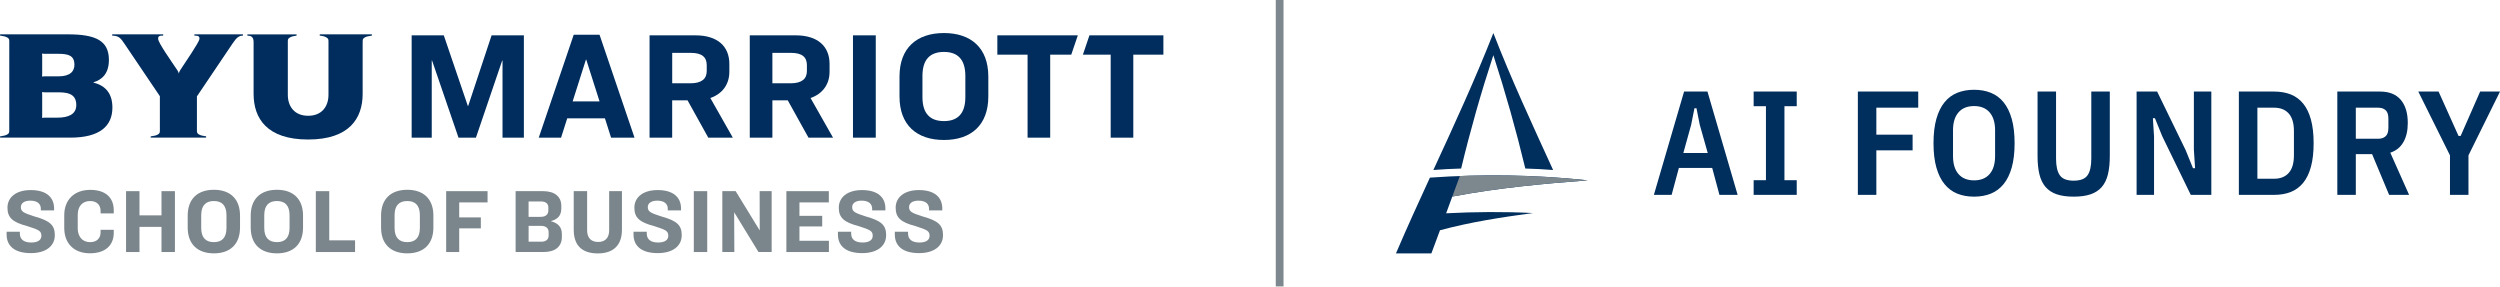
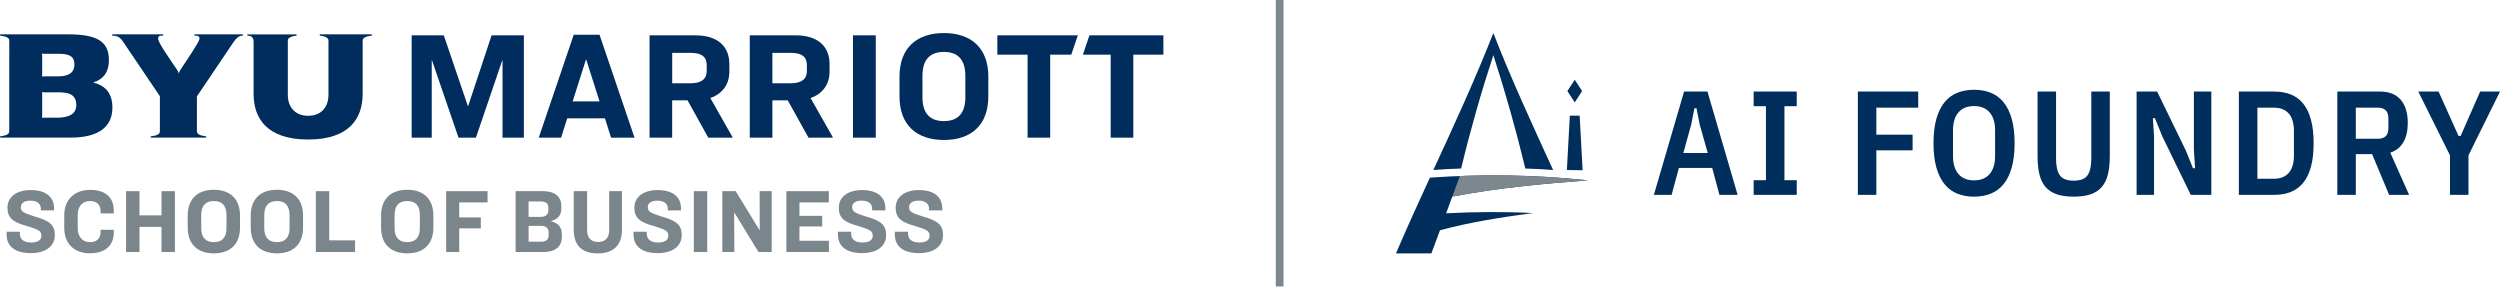
<svg xmlns="http://www.w3.org/2000/svg" viewBox="28.99 28.99 644.67 73.86" width="644.67" height="73.86">
  <svg x="28.99" y="37.51" width="300" height="56.82" viewBox="0 0 396 75">
    <svg version="1.1" id="Layer_1" x="0px" y="0px" viewBox="0 0 396 75" style="enable-background:new 0 0 396 75;" xml:space="preserve">
      <style type="text/css">
	.st0{fill:#7B868C;}
	.st1{fill:#002D5D;}
</style>
      <g>
        <g>
          <path class="st0" d="M18.41,59.7v0.68h-4.51v-0.59c0-1.52-1.05-2.74-3.59-2.74c-2.09,0-3.21,0.9-3.21,2.21    c0,1.59,1.08,2.02,4.64,3.17c5.3,1.46,6.92,2.99,6.92,6.35c0,3.92-3.3,6.13-8.16,6.13c-5.65,0-8.25-2.52-8.25-6.35v-0.93h4.51    v0.62c0,1.93,1.3,3.05,3.87,3.05c2.22,0,3.46-0.84,3.46-2.27c0-1.65-0.83-2.05-4.76-3.3c-4.98-1.31-6.79-2.83-6.79-6.28    c0-3.55,2.95-6,7.9-6C15.87,53.44,18.41,55.99,18.41,59.7z" />
          <path class="st0" d="M38.72,60.35v1.03h-4.48v-0.84c0-2.05-1.33-3.36-3.56-3.36c-2.76,0-4.22,1.93-4.22,4.7v4.57    c0,2.71,1.46,4.73,4.22,4.73c2.22,0,3.56-1.31,3.56-3.36v-0.84h4.48V68c0,4.11-2.73,6.97-8.09,6.97c-5.52,0-8.76-3.42-8.76-8.62    V62c0-5.2,3.36-8.62,8.86-8.62C36.09,53.38,38.72,56.15,38.72,60.35z" />
          <path class="st0" d="M47.48,53.82v8.24h7.49v-8.24h4.57v20.72h-4.57v-8.56h-7.49v8.56h-4.57V53.82H47.48z" />
          <path class="st0" d="M81.7,62.15v4.04c0,5.79-3.46,8.8-8.89,8.8c-5.46,0-8.92-3.02-8.92-8.8v-4.04c0-5.79,3.46-8.8,8.92-8.8    C78.24,53.35,81.7,56.37,81.7,62.15z M68.49,62.03v4.29c0,3.36,1.56,4.85,4.32,4.85c2.73,0,4.28-1.49,4.28-4.85v-4.29    c0-3.36-1.56-4.85-4.28-4.85C70.05,57.18,68.49,58.67,68.49,62.03z" />
          <path class="st0" d="M103.15,62.15v4.04c0,5.79-3.46,8.8-8.89,8.8c-5.46,0-8.92-3.02-8.92-8.8v-4.04c0-5.79,3.46-8.8,8.92-8.8    C99.69,53.35,103.15,56.37,103.15,62.15z M89.95,62.03v4.29c0,3.36,1.56,4.85,4.32,4.85c2.73,0,4.29-1.49,4.29-4.85v-4.29    c0-3.36-1.56-4.85-4.29-4.85C91.5,57.18,89.95,58.67,89.95,62.03z" />
          <path class="st0" d="M112.07,53.82v16.74h8.79v3.98H107.5V53.82H112.07z" />
          <path class="st0" d="M147.52,62.15v4.04c0,5.79-3.46,8.8-8.89,8.8c-5.46,0-8.92-3.02-8.92-8.8v-4.04c0-5.79,3.46-8.8,8.92-8.8    C144.06,53.35,147.52,56.37,147.52,62.15z M134.31,62.03v4.29c0,3.36,1.56,4.85,4.32,4.85c2.73,0,4.29-1.49,4.29-4.85v-4.29    c0-3.36-1.56-4.85-4.29-4.85C135.87,57.18,134.31,58.67,134.31,62.03z" />
          <path class="st0" d="M165.96,53.82v3.83h-9.65v5.1h7.36v3.73h-7.36v8.06h-4.44V53.82H165.96z" />
          <path class="st0" d="M184.9,53.82c3.94,0,6.16,1.9,6.16,4.98v0.93c0,2.46-1.3,3.67-3.46,4.26v0.09c2.32,0.59,3.65,1.99,3.65,4.29    v1.09c0,3.2-2.29,5.07-6.09,5.07h-9.65V53.82H184.9z M179.92,62.56h4.16c1.62,0,2.57-0.78,2.57-2.21v-1    c0-1.28-0.89-2.02-2.48-2.02h-4.25V62.56z M179.92,71.02h4.35c1.62,0,2.48-0.78,2.48-2.15v-1.03c0-1.4-0.89-2.21-2.63-2.21h-4.19    V71.02z" />
          <path class="st0" d="M199.85,53.82v13.31c0,2.58,1.33,3.98,3.75,3.98c2.41,0,3.75-1.4,3.75-3.98V53.82h4.35v13.13    c0,5.1-2.73,8.06-8.22,8.06c-5.56,0-8.19-2.89-8.19-8.06V53.82H199.85z" />
          <path class="st0" d="M231.81,59.7v0.68h-4.51v-0.59c0-1.52-1.05-2.74-3.59-2.74c-2.09,0-3.21,0.9-3.21,2.21    c0,1.59,1.08,2.02,4.63,3.17c5.3,1.46,6.92,2.99,6.92,6.35c0,3.92-3.3,6.13-8.16,6.13c-5.65,0-8.25-2.52-8.25-6.35v-0.93h4.51    v0.62c0,1.93,1.3,3.05,3.87,3.05c2.22,0,3.46-0.84,3.46-2.27c0-1.65-0.83-2.05-4.76-3.3c-4.98-1.31-6.79-2.83-6.79-6.28    c0-3.55,2.95-6,7.9-6C229.27,53.44,231.81,55.99,231.81,59.7z" />
          <path class="st0" d="M240.73,53.82v20.72h-4.57V53.82H240.73z" />
          <path class="st0" d="M250.41,53.82l8.13,13.28h0.06l-0.03-13.28h4.09v20.72h-4.48l-8.22-13.44h-0.06l0.06,13.44h-4.09V53.82    H250.41z" />
          <path class="st0" d="M282.12,53.82v3.83h-10v4.57h7.75v3.61h-7.75v4.88h10.03v3.83h-14.48V53.82H282.12z" />
          <path class="st0" d="M301.38,59.7v0.68h-4.51v-0.59c0-1.52-1.05-2.74-3.59-2.74c-2.09,0-3.21,0.9-3.21,2.21    c0,1.59,1.08,2.02,4.64,3.17c5.3,1.46,6.92,2.99,6.92,6.35c0,3.92-3.3,6.13-8.16,6.13c-5.65,0-8.25-2.52-8.25-6.35v-0.93h4.51    v0.62c0,1.93,1.3,3.05,3.87,3.05c2.22,0,3.46-0.84,3.46-2.27c0-1.65-0.83-2.05-4.76-3.3c-4.98-1.31-6.79-2.83-6.79-6.28    c0-3.55,2.95-6,7.9-6C298.84,53.44,301.38,55.99,301.38,59.7z" />
          <path class="st0" d="M320.74,59.7v0.68h-4.51v-0.59c0-1.52-1.05-2.74-3.59-2.74c-2.09,0-3.21,0.9-3.21,2.21    c0,1.59,1.08,2.02,4.64,3.17c5.3,1.46,6.92,2.99,6.92,6.35c0,3.92-3.3,6.13-8.16,6.13c-5.65,0-8.25-2.52-8.25-6.35v-0.93h4.51    v0.62c0,1.93,1.3,3.05,3.87,3.05c2.22,0,3.46-0.84,3.46-2.27c0-1.65-0.83-2.05-4.76-3.3c-4.98-1.31-6.79-2.83-6.79-6.28    c0-3.55,2.95-6,7.9-6C318.2,53.44,320.74,55.99,320.74,59.7z" />
        </g>
        <g>
          <path class="st1" d="M14.36,13.97c0-0.33,0-4.4,0-6.13c0-0.47-0.07-0.84-0.07-0.84s0.43,0.07,0.84,0.07c0.42,0,4.62,0,4.62,0    c3.52,0,5.58,0.55,5.58,3.74c0,2.08-1.28,3.93-5.44,3.93c0,0-4.35,0-4.76,0c-0.42,0-0.83,0.05-0.83,0.05S14.36,14.39,14.36,13.97z     M14.36,28.03c0-0.1,0-5.13,0-7.09c0-0.48-0.06-0.83-0.06-0.83s0.41,0.06,0.83,0.06c0.41,0,3.91,0,3.91,0c3.12,0,6.93,0,6.93,4.32    c0,3.2-2.73,4.31-6.41,4.31c0,0-4.32,0-4.43,0c-0.42,0-0.82,0.06-0.82,0.06S14.36,28.44,14.36,28.03z M3.16,3.26L3.15,32.77    c0,0.96,0.06,1.3-0.62,1.72c-0.66,0.41-1.34,0.48-2.44,0.67c0,0-0.01,0-0.02,0c-0.11,0.03-0.09,0.44,0.02,0.44    c0.07,0,23.87,0,23.87,0c10.07,0,14.3-4,14.3-10.23c0-4.61-2.15-7.42-6.39-8.48c-0.07-0.02-0.08-0.11,0-0.14    c2.71-0.84,5.2-2.8,5.2-7.6c0-6.51-4.39-8.71-13.98-8.71l-22.99,0c-0.11,0-0.13,0.41-0.02,0.44c0.01,0,0.02,0,0.02,0    c1.09,0.19,1.77,0.25,2.44,0.67C3.21,1.96,3.16,2.3,3.16,3.26z" />
          <path class="st1" d="M123.45,3.26c0-0.96-0.06-1.29,0.62-1.71c0.66-0.41,1.34-0.48,2.44-0.67c0,0,0.01,0,0.02,0    c0.11-0.03,0.09-0.44-0.02-0.44l-17.61,0c-0.11,0-0.13,0.41-0.02,0.44c0.01,0,0.02,0,0.02,0c1.11,0.14,1.63,0.25,2.29,0.67    c0.68,0.42,0.62,0.76,0.62,1.72v17.74c0,4.04-2.32,7.15-6.92,7.15c-4.6,0-6.92-3.11-6.92-7.15l0-17.73c0-0.96-0.06-1.3,0.62-1.72    c0.66-0.41,1.22-0.51,2.29-0.67c0,0,0.01,0,0.02,0c0.11-0.03,0.09-0.44-0.02-0.44l-16.62,0c-0.12,0-0.1,0.41,0,0.44    c0.01,0,0.02,0,0.02,0c0.61,0.04,1.02,0.07,1.4,0.39c0.55,0.47,0.64,1.03,0.64,1.99v17.43c0,8.41,4.6,15.54,18.56,15.54    c13.96,0,18.56-7.14,18.56-15.54V3.26z" />
          <path class="st1" d="M70.09,35.59c0.11,0,0.13-0.41,0.02-0.44c-0.01,0-0.02,0-0.02,0c-1.09-0.19-1.77-0.25-2.44-0.67    c-0.68-0.42-0.62-0.76-0.62-1.72v-11.2L79.21,3.49c0.67-0.99,1.09-1.51,1.64-1.97c0.09-0.08,0.32-0.23,0.45-0.31    c0.5-0.25,0.69-0.31,1.31-0.33c0,0,0.01,0,0.02,0c0.11-0.01,0.15-0.44,0.02-0.44l-16.42,0c-0.13,0-0.11,0.43,0.01,0.44    c0.01,0,0.02,0.01,0.02,0.01c0.8,0,1.78,0.01,1.62,1.15c-0.09,1.11-4.83,7.95-6.51,10.55c-0.24,0.37-0.43,0.76-0.51,1.22    c-0.06-0.46-0.35-0.93-0.54-1.22c-2.35-3.5-6.37-9.17-6.49-10.56c-0.1-1.19,0.82-1.15,1.62-1.15c0,0,0.01,0,0.02,0    c0.11-0.01,0.16-0.44,0.02-0.44l-17.25,0c-0.1,0-0.09,0.4,0.01,0.44c0.01,0,0.02,0,0.02,0c0.74,0.07,1.14,0.02,2,0.44    c0.1,0.05,0.34,0.21,0.44,0.29c0.55,0.46,0.88,0.89,1.55,1.88l12.16,18.01l0,11.28c0,0.96,0.06,1.3-0.62,1.72    c-0.66,0.41-1.34,0.48-2.44,0.66c0,0-0.01,0-0.02,0c-0.11,0.03-0.09,0.44,0.02,0.44H70.09z" />
          <g>
            <path class="st1" d="M151.06,0.78l8.19,24.05h0.11l7.97-24.05h10.99v34.83h-7.27V9.36h-0.11L162,35.61h-5.93l-9-26.25h-0.11     v26.25h-6.84V0.78H151.06z" />
            <path class="st1" d="M205.91,29.02h-12.83l-2.1,6.59h-7.6l11.91-35.04h8.78l11.91,35.04h-7.98L205.91,29.02z M194.92,23.27h9.16     l-4.53-14.22h-0.11L194.92,23.27z" />
            <path class="st1" d="M228.81,35.61h-7.71V0.78h15.63c7.54,0,11.53,3.77,11.53,9.73v2.67c0,4.34-2.42,7.53-6.47,8.94l7.65,13.49     h-8.35l-7.06-12.71h-5.23V35.61z M228.81,17.1h6.25c3.83,0,5.5-1.57,5.5-4.18v-1.99c0-2.67-1.56-4.18-5.39-4.18h-6.36V17.1z" />
            <path class="st1" d="M262.91,35.61h-7.7V0.78h15.63c7.54,0,11.53,3.77,11.53,9.73v2.67c0,4.34-2.42,7.53-6.47,8.94l7.65,13.49     h-8.35l-7.06-12.71h-5.23V35.61z M262.91,17.1h6.25c3.83,0,5.5-1.57,5.5-4.18v-1.99c0-2.67-1.56-4.18-5.39-4.18h-6.36V17.1z" />
            <path class="st1" d="M298.1,0.78v34.83h-7.76V0.78H298.1z" />
            <path class="st1" d="M336.41,14.8v6.8c0,9.73-5.87,14.8-15.09,14.8c-9.27,0-15.14-5.07-15.14-14.8v-6.8     c0-9.73,5.87-14.8,15.14-14.8C330.53,0,336.41,5.07,336.41,14.8z M313.99,14.59v7.22c0,5.65,2.64,8.16,7.33,8.16     c4.63,0,7.27-2.51,7.27-8.16v-7.22c0-5.65-2.64-8.16-7.27-8.16C316.63,6.43,313.99,8.94,313.99,14.59z" />
          </g>
          <polygon class="st1" points="370.83,0.78 368.6,7.37 378.06,7.37 378.06,35.61 385.76,35.61 385.76,7.37 396,7.37 396,0.78   " />
          <polygon class="st1" points="366.88,0.78 339.48,0.78 339.48,7.37 349.77,7.37 349.77,35.61 357.47,35.61 357.47,7.37     364.64,7.37   " />
        </g>
      </g>
    </svg>
  </svg>
  <rect x="357.97" y="28.99" width="2" height="73.86" fill="#7C878E" />
  <g transform="translate(381.23 33.45) scale(0.126826)">
-     <path fill="#002E5D" d="M451 331.5C359 338.5 267 347 175.5 364.5L163 398.5C221.5 395.5 280.5 395 339.5 398C276.5 406.5 213.5 416 150.5 433L133 480L61 480C83 428.5 106.5 377 130 326C237 318.5 344.5 320 451 331.5ZM259 32C295 125 338 217.5 380.5 310.5C362 309 343 308 324 307.5Q296 191 259 77Q221.5 191 193.5 307.5C174.5 308 156 309 137 310.5C180 217.5 222.5 125 259 32Z" />
+     <path fill="#002E5D" d="M451 331.5C359 338.5 267 347 175.5 364.5L163 398.5C221.5 395.5 280.5 395 339.5 398C276.5 406.5 213.5 416 150.5 433L133 480L61 480C83 428.5 106.5 377 130 326C237 318.5 344.5 320 451 331.5ZM259 32C295 125 338 217.5 380.5 310.5C362 309 343 308 324 307.5Q296 191 259 77Q221.5 191 193.5 307.5C174.5 308 156 309 137 310.5C180 217.5 222.5 125 259 32ZM414.5 200L434.5 200L440.5 311L408.5 310.5ZM424.5 127L439.5 150L424.5 173L409.5 150Z" />
    <path fill="#7C878E" d="M190.86 322.71C277.70 319.43 364.68 322.18 451.00 331.50C359 338.5 267 347 175.5 364.5Z" />
  </g>
  <path fill="#002E5D" d="M472.38 79.24 470.51 72.29H461.92L460.05 79.24H455.47L463.26 52.6H469.29L477.07 79.24ZM467.3 61.15 466.46 56.91H465.93L465.09 61.15L463.07 68.44H469.36ZM481.2 79.24V75.46H484.37V56.38H481.2V52.6H492.31V56.38H489.14V75.46H492.31V79.24ZM508.07 79.24V52.6H523.64V56.76H512.84V63.71H522.19V67.75H512.84V79.24ZM538.04 79.7Q535.63 79.7 533.7 78.92Q531.77 78.13 530.42 76.47Q529.06 74.81 528.32 72.2Q527.58 69.58 527.58 65.92Q527.58 62.25 528.32 59.64Q529.06 57.03 530.42 55.36Q531.77 53.7 533.7 52.92Q535.63 52.14 538.04 52.14Q540.44 52.14 542.37 52.92Q544.3 53.7 545.65 55.36Q547.01 57.03 547.75 59.64Q548.49 62.25 548.49 65.92Q548.49 69.58 547.75 72.2Q547.01 74.81 545.65 76.47Q544.3 78.13 542.37 78.92Q540.44 79.7 538.04 79.7ZM538.04 75.5Q540.63 75.5 542.04 73.88Q543.46 72.26 543.46 69.24V62.6Q543.46 59.58 542.04 57.96Q540.63 56.34 538.04 56.34Q535.44 56.34 534.03 57.96Q532.61 59.58 532.61 62.6V69.24Q532.61 72.26 534.03 73.88Q535.44 75.5 538.04 75.5ZM559.18 52.6V69.89Q559.18 72.83 560.16 74.2Q561.13 75.58 563.72 75.58Q566.32 75.58 567.29 74.2Q568.27 72.83 568.27 69.89V52.6H573.04V69.2Q573.04 71.95 572.56 73.94Q572.08 75.92 570.98 77.2Q569.87 78.48 568.1 79.09Q566.32 79.7 563.72 79.7Q561.13 79.7 559.35 79.09Q557.58 78.48 556.47 77.2Q555.37 75.92 554.89 73.94Q554.41 71.95 554.41 69.2V52.6ZM586.55 64.09 584.68 59.47H584.15L584.45 64.24V79.24H579.95V52.6H585.25L592.62 67.75L594.49 72.37H595.03L594.72 67.6V52.6H599.22V79.24H593.92ZM606.32 52.6H615.41Q617.81 52.6 619.7 53.34Q621.59 54.09 622.91 55.71Q624.23 57.33 624.91 59.85Q625.6 62.37 625.6 65.92Q625.6 69.47 624.91 71.99Q624.23 74.51 622.91 76.13Q621.59 77.75 619.7 78.5Q617.81 79.24 615.41 79.24H606.32ZM615.41 75.08Q617.85 75.08 619.19 73.57Q620.52 72.06 620.52 69.05V62.79Q620.52 59.77 619.19 58.27Q617.85 56.76 615.41 56.76H611.1V75.08ZM636.48 79.24H631.71V52.6H642.74Q646.25 52.6 648.07 54.73Q649.88 56.87 649.88 60.69Q649.88 63.71 648.73 65.67Q647.59 67.64 645.37 68.36L650.22 79.24H645.07L640.68 68.74H636.48ZM642.24 64.77Q643.47 64.77 644.17 64.12Q644.88 63.48 644.88 61.95V59.58Q644.88 58.06 644.17 57.41Q643.47 56.76 642.24 56.76H636.48V64.77ZM660.76 79.24V69.05L652.59 52.6H657.82L662.97 64.05H663.51L668.54 52.6H673.66L665.53 69.05V79.24Z" />
  <path fill="#7C878E" d="M29.9 137.84H32.31Q33.64 137.84 34.37 138.76Q35.09 139.68 35.09 141.68Q35.09 143.68 34.37 144.6Q33.64 145.52 32.31 145.52H29.9ZM32.31 144.75Q33.13 144.75 33.64 144.17Q34.15 143.6 34.15 142.54V140.82Q34.15 139.75 33.64 139.18Q33.13 138.61 32.31 138.61H30.78V144.75ZM36.5 145.52V139.84H37.34V140.9H37.45Q37.59 140.4 37.94 140.12Q38.28 139.84 38.84 139.84H39.15V140.69H38.6Q38.01 140.69 37.67 140.95Q37.34 141.22 37.34 141.74V145.52ZM43.66 145.52Q42.85 145.52 42.85 144.7V144.59H42.74Q42.59 145.11 42.21 145.38Q41.84 145.65 41.31 145.65Q40.48 145.65 40.08 145.23Q39.67 144.81 39.67 144Q39.67 143.21 40.19 142.74Q40.71 142.28 41.82 142.28H42.85V141.66Q42.85 141.03 42.57 140.73Q42.29 140.43 41.68 140.43Q41.19 140.43 40.88 140.65Q40.58 140.86 40.36 141.27L39.87 140.81Q40.09 140.35 40.57 140.03Q41.05 139.72 41.71 139.72Q42.68 139.72 43.18 140.19Q43.68 140.65 43.68 141.57V144.78H44.26V145.52ZM41.52 144.92Q41.8 144.92 42.05 144.82Q42.3 144.72 42.47 144.56Q42.65 144.41 42.75 144.2Q42.85 144 42.85 143.78V142.92H41.8Q41.14 142.92 40.84 143.14Q40.54 143.36 40.54 143.78V144.09Q40.54 144.52 40.8 144.72Q41.07 144.92 41.52 144.92ZM45.66 140.58H44.84V139.84H45.66V138.45Q45.66 137.89 45.92 137.63Q46.18 137.38 46.74 137.38H47.59V138.11H46.5V139.84H47.59V140.58H46.5V145.52H45.66ZM49.8 145.52Q49.35 145.52 49.14 145.31Q48.94 145.11 48.94 144.66V140.58H48.11V139.84H48.6Q48.85 139.84 48.94 139.71Q49.02 139.59 49.02 139.33V138.28H49.78V139.84H50.88V140.58H49.78V144.78H50.82V145.52ZM54.76 140.58H53.94V139.84H54.76V138.45Q54.76 137.89 55.02 137.63Q55.28 137.38 55.84 137.38H56.69V138.11H55.6V139.84H56.69V140.58H55.6V145.52H54.76ZM59.6 145.65Q59.11 145.65 58.68 145.48Q58.25 145.32 57.94 144.96Q57.63 144.59 57.46 144.03Q57.28 143.47 57.28 142.68Q57.28 141.89 57.46 141.33Q57.63 140.76 57.94 140.4Q58.25 140.04 58.68 139.87Q59.11 139.71 59.6 139.71Q60.1 139.71 60.52 139.87Q60.95 140.04 61.26 140.4Q61.57 140.76 61.75 141.33Q61.92 141.89 61.92 142.68Q61.92 143.47 61.75 144.03Q61.57 144.59 61.26 144.96Q60.95 145.32 60.52 145.48Q60.1 145.65 59.6 145.65ZM59.6 144.9Q60.28 144.9 60.65 144.49Q61.02 144.09 61.02 143.25V142.11Q61.02 141.27 60.65 140.86Q60.28 140.46 59.6 140.46Q58.92 140.46 58.55 140.86Q58.18 141.27 58.18 142.11V143.25Q58.18 144.09 58.55 144.49Q58.92 144.9 59.6 144.9ZM63.21 145.52V139.84H64.04V140.9H64.15Q64.3 140.4 64.64 140.12Q64.99 139.84 65.55 139.84H65.86V140.69H65.31Q64.72 140.69 64.38 140.95Q64.04 141.22 64.04 141.74V145.52ZM69.27 137.84H72.17Q73.04 137.84 73.51 138.33Q73.98 138.82 73.98 139.82Q73.98 140.28 73.87 140.58Q73.76 140.89 73.59 141.07Q73.42 141.25 73.21 141.34Q73 141.42 72.8 141.44V141.55Q73 141.55 73.25 141.63Q73.49 141.71 73.71 141.91Q73.92 142.12 74.07 142.45Q74.22 142.79 74.22 143.29Q74.22 144.35 73.74 144.93Q73.25 145.52 72.47 145.52H69.27ZM70.15 144.75H72.21Q72.73 144.75 73 144.47Q73.27 144.19 73.27 143.59V143.09Q73.27 142.49 73 142.21Q72.73 141.93 72.21 141.93H70.15ZM70.15 141.16H72.06Q72.54 141.16 72.79 140.91Q73.04 140.67 73.04 140.14V139.63Q73.04 139.1 72.79 138.86Q72.54 138.61 72.06 138.61H70.15ZM77.11 145.52V142.48L74.74 137.84H75.74L77.51 141.49H77.62L79.39 137.84H80.37L77.99 142.48V145.52ZM82.23 137.84V142.81Q82.23 143.33 82.31 143.71Q82.39 144.1 82.58 144.36Q82.77 144.61 83.08 144.74Q83.39 144.87 83.84 144.87Q84.75 144.87 85.1 144.36Q85.46 143.84 85.46 142.81V137.84H86.34V142.63Q86.34 143.4 86.21 143.97Q86.08 144.54 85.79 144.91Q85.49 145.29 85.02 145.47Q84.54 145.65 83.84 145.65Q83.15 145.65 82.67 145.47Q82.19 145.29 81.9 144.91Q81.61 144.54 81.48 143.97Q81.35 143.4 81.35 142.63V137.84ZM95.81 140.25 95.89 138.93H95.78L95.21 140.25L93.56 143.64L91.91 140.25L91.34 138.95H91.23L91.3 140.25V145.52H90.44V137.84H91.61L93 140.82L93.51 142.24H93.6L94.12 140.82L95.5 137.84H96.67V145.52H95.81ZM101.99 145.52Q101.18 145.52 101.18 144.7V144.59H101.07Q100.93 145.11 100.55 145.38Q100.17 145.65 99.64 145.65Q98.82 145.65 98.41 145.23Q98 144.81 98 144Q98 143.21 98.52 142.74Q99.05 142.28 100.16 142.28H101.18V141.66Q101.18 141.03 100.9 140.73Q100.62 140.43 100.01 140.43Q99.52 140.43 99.22 140.65Q98.91 140.86 98.69 141.27L98.2 140.81Q98.42 140.35 98.9 140.03Q99.39 139.72 100.05 139.72Q101.02 139.72 101.52 140.19Q102.02 140.65 102.02 141.57V144.78H102.59V145.52ZM99.85 144.92Q100.14 144.92 100.38 144.82Q100.63 144.72 100.81 144.56Q100.98 144.41 101.08 144.2Q101.18 144 101.18 143.78V142.92H100.14Q99.48 142.92 99.17 143.14Q98.87 143.36 98.87 143.78V144.09Q98.87 144.52 99.13 144.72Q99.4 144.92 99.85 144.92ZM103.72 145.52V139.84H104.56V140.9H104.67Q104.81 140.4 105.16 140.12Q105.5 139.84 106.06 139.84H106.37V140.69H105.82Q105.23 140.69 104.89 140.95Q104.56 141.22 104.56 141.74V145.52ZM107.37 145.52V139.84H108.21V140.9H108.32Q108.46 140.4 108.81 140.12Q109.16 139.84 109.72 139.84H110.02V140.69H109.47Q108.88 140.69 108.54 140.95Q108.21 141.22 108.21 141.74V145.52ZM111.44 138.47Q110.93 138.47 110.93 138.01V137.84Q110.93 137.39 111.44 137.39Q111.96 137.39 111.96 137.84V138.01Q111.96 138.47 111.44 138.47ZM111.03 139.84H111.86V145.52H111.03ZM115.47 145.65Q114.97 145.65 114.55 145.48Q114.12 145.32 113.81 144.96Q113.5 144.59 113.32 144.03Q113.15 143.47 113.15 142.68Q113.15 141.89 113.32 141.33Q113.5 140.76 113.81 140.4Q114.12 140.04 114.55 139.87Q114.97 139.71 115.47 139.71Q115.96 139.71 116.39 139.87Q116.82 140.04 117.13 140.4Q117.44 140.76 117.61 141.33Q117.79 141.89 117.79 142.68Q117.79 143.47 117.61 144.03Q117.44 144.59 117.13 144.96Q116.82 145.32 116.39 145.48Q115.96 145.65 115.47 145.65ZM115.47 144.9Q116.15 144.9 116.52 144.49Q116.89 144.09 116.89 143.25V142.11Q116.89 141.27 116.52 140.86Q116.15 140.46 115.47 140.46Q114.79 140.46 114.42 140.86Q114.05 141.27 114.05 142.11V143.25Q114.05 144.09 114.42 144.49Q114.79 144.9 115.47 144.9ZM120.19 145.52Q119.74 145.52 119.53 145.31Q119.33 145.11 119.33 144.66V140.58H118.49V139.84H118.99Q119.24 139.84 119.32 139.71Q119.41 139.59 119.41 139.33V138.28H120.17V139.84H121.27V140.58H120.17V144.78H121.21V145.52ZM123.58 145.52Q123.13 145.52 122.92 145.31Q122.72 145.11 122.72 144.66V140.58H121.88V139.84H122.38Q122.63 139.84 122.71 139.71Q122.8 139.59 122.8 139.33V138.28H123.55V139.84H124.65V140.58H123.55V144.78H124.6V145.52ZM131.85 145.52Q131.03 145.52 131.03 144.7V144.59H130.92Q130.78 145.11 130.4 145.38Q130.02 145.65 129.49 145.65Q128.67 145.65 128.26 145.23Q127.86 144.81 127.86 144Q127.86 143.21 128.38 142.74Q128.9 142.28 130.01 142.28H131.03V141.66Q131.03 141.03 130.75 140.73Q130.47 140.43 129.87 140.43Q129.37 140.43 129.07 140.65Q128.77 140.86 128.55 141.27L128.05 140.81Q128.27 140.35 128.76 140.03Q129.24 139.72 129.9 139.72Q130.87 139.72 131.37 140.19Q131.87 140.65 131.87 141.57V144.78H132.44V145.52ZM129.7 144.92Q129.99 144.92 130.24 144.82Q130.48 144.72 130.66 144.56Q130.84 144.41 130.94 144.2Q131.03 144 131.03 143.78V142.92H129.99Q129.33 142.92 129.03 143.14Q128.72 143.36 128.72 143.78V144.09Q128.72 144.52 128.99 144.72Q129.25 144.92 129.7 144.92ZM133.58 139.84H134.41V140.76H134.52Q134.69 140.2 135.05 139.96Q135.42 139.71 135.95 139.71Q136.46 139.71 136.84 139.92Q137.23 140.13 137.49 140.51Q137.76 140.9 137.89 141.45Q138.02 142 138.02 142.68Q138.02 143.36 137.89 143.91Q137.76 144.46 137.49 144.85Q137.23 145.23 136.84 145.44Q136.46 145.65 135.95 145.65Q135.42 145.65 135.05 145.4Q134.69 145.15 134.52 144.59H134.41V147.72H133.58ZM135.7 144.9Q136.39 144.9 136.75 144.47Q137.12 144.03 137.12 143.25V142.11Q137.12 141.33 136.75 140.89Q136.39 140.46 135.7 140.46Q135.43 140.46 135.2 140.53Q134.96 140.61 134.79 140.75Q134.62 140.9 134.52 141.09Q134.41 141.29 134.41 141.53V143.82Q134.41 144.06 134.52 144.26Q134.62 144.46 134.79 144.6Q134.96 144.75 135.2 144.82Q135.43 144.9 135.7 144.9ZM139.34 139.84H140.18V140.76H140.29Q140.45 140.2 140.82 139.96Q141.19 139.71 141.72 139.71Q142.22 139.71 142.61 139.92Q142.99 140.13 143.26 140.51Q143.52 140.9 143.65 141.45Q143.78 142 143.78 142.68Q143.78 143.36 143.65 143.91Q143.52 144.46 143.26 144.85Q142.99 145.23 142.61 145.44Q142.22 145.65 141.72 145.65Q141.19 145.65 140.82 145.4Q140.45 145.15 140.29 144.59H140.18V147.72H139.34ZM141.46 144.9Q142.16 144.9 142.52 144.47Q142.88 144.03 142.88 143.25V142.11Q142.88 141.33 142.52 140.89Q142.16 140.46 141.46 140.46Q141.2 140.46 140.96 140.53Q140.73 140.61 140.55 140.75Q140.38 140.9 140.28 141.09Q140.18 141.29 140.18 141.53V143.82Q140.18 144.06 140.28 144.26Q140.38 144.46 140.55 144.6Q140.73 144.75 140.96 144.82Q141.2 144.9 141.46 144.9ZM145.1 145.52V139.84H145.94V140.9H146.05Q146.19 140.4 146.54 140.12Q146.89 139.84 147.45 139.84H147.75V140.69H147.2Q146.61 140.69 146.27 140.95Q145.94 141.22 145.94 141.74V145.52ZM150.67 145.65Q150.17 145.65 149.75 145.48Q149.32 145.32 149.01 144.96Q148.7 144.59 148.52 144.03Q148.35 143.47 148.35 142.68Q148.35 141.89 148.52 141.33Q148.7 140.76 149.01 140.4Q149.32 140.04 149.75 139.87Q150.17 139.71 150.67 139.71Q151.16 139.71 151.59 139.87Q152.02 140.04 152.33 140.4Q152.64 140.76 152.81 141.33Q152.99 141.89 152.99 142.68Q152.99 143.47 152.81 144.03Q152.64 144.59 152.33 144.96Q152.02 145.32 151.59 145.48Q151.16 145.65 150.67 145.65ZM150.67 144.9Q151.35 144.9 151.72 144.49Q152.09 144.09 152.09 143.25V142.11Q152.09 141.27 151.72 140.86Q151.35 140.46 150.67 140.46Q149.99 140.46 149.62 140.86Q149.25 141.27 149.25 142.11V143.25Q149.25 144.09 149.62 144.49Q149.99 144.9 150.67 144.9ZM155.33 145.52 153.55 139.84H154.39L155.26 142.7L155.78 144.78H155.89L156.42 142.7L157.29 139.84H158.11L156.32 145.52ZM162.58 145.52Q161.77 145.52 161.77 144.7V144.59H161.66Q161.52 145.11 161.14 145.38Q160.76 145.65 160.23 145.65Q159.4 145.65 159 145.23Q158.59 144.81 158.59 144Q158.59 143.21 159.11 142.74Q159.63 142.28 160.75 142.28H161.77V141.66Q161.77 141.03 161.49 140.73Q161.21 140.43 160.6 140.43Q160.11 140.43 159.8 140.65Q159.5 140.86 159.28 141.27L158.79 140.81Q159.01 140.35 159.49 140.03Q159.98 139.72 160.64 139.72Q161.6 139.72 162.1 140.19Q162.6 140.65 162.6 141.57V144.78H163.18V145.52ZM160.44 144.92Q160.72 144.92 160.97 144.82Q161.22 144.72 161.39 144.56Q161.57 144.41 161.67 144.2Q161.77 144 161.77 143.78V142.92H160.72Q160.06 142.92 159.76 143.14Q159.46 143.36 159.46 143.78V144.09Q159.46 144.52 159.72 144.72Q159.99 144.92 160.44 144.92ZM165.17 145.52Q164.72 145.52 164.51 145.31Q164.31 145.11 164.31 144.66V137.38H165.15V144.78H165.86V145.52Z" />
</svg>
